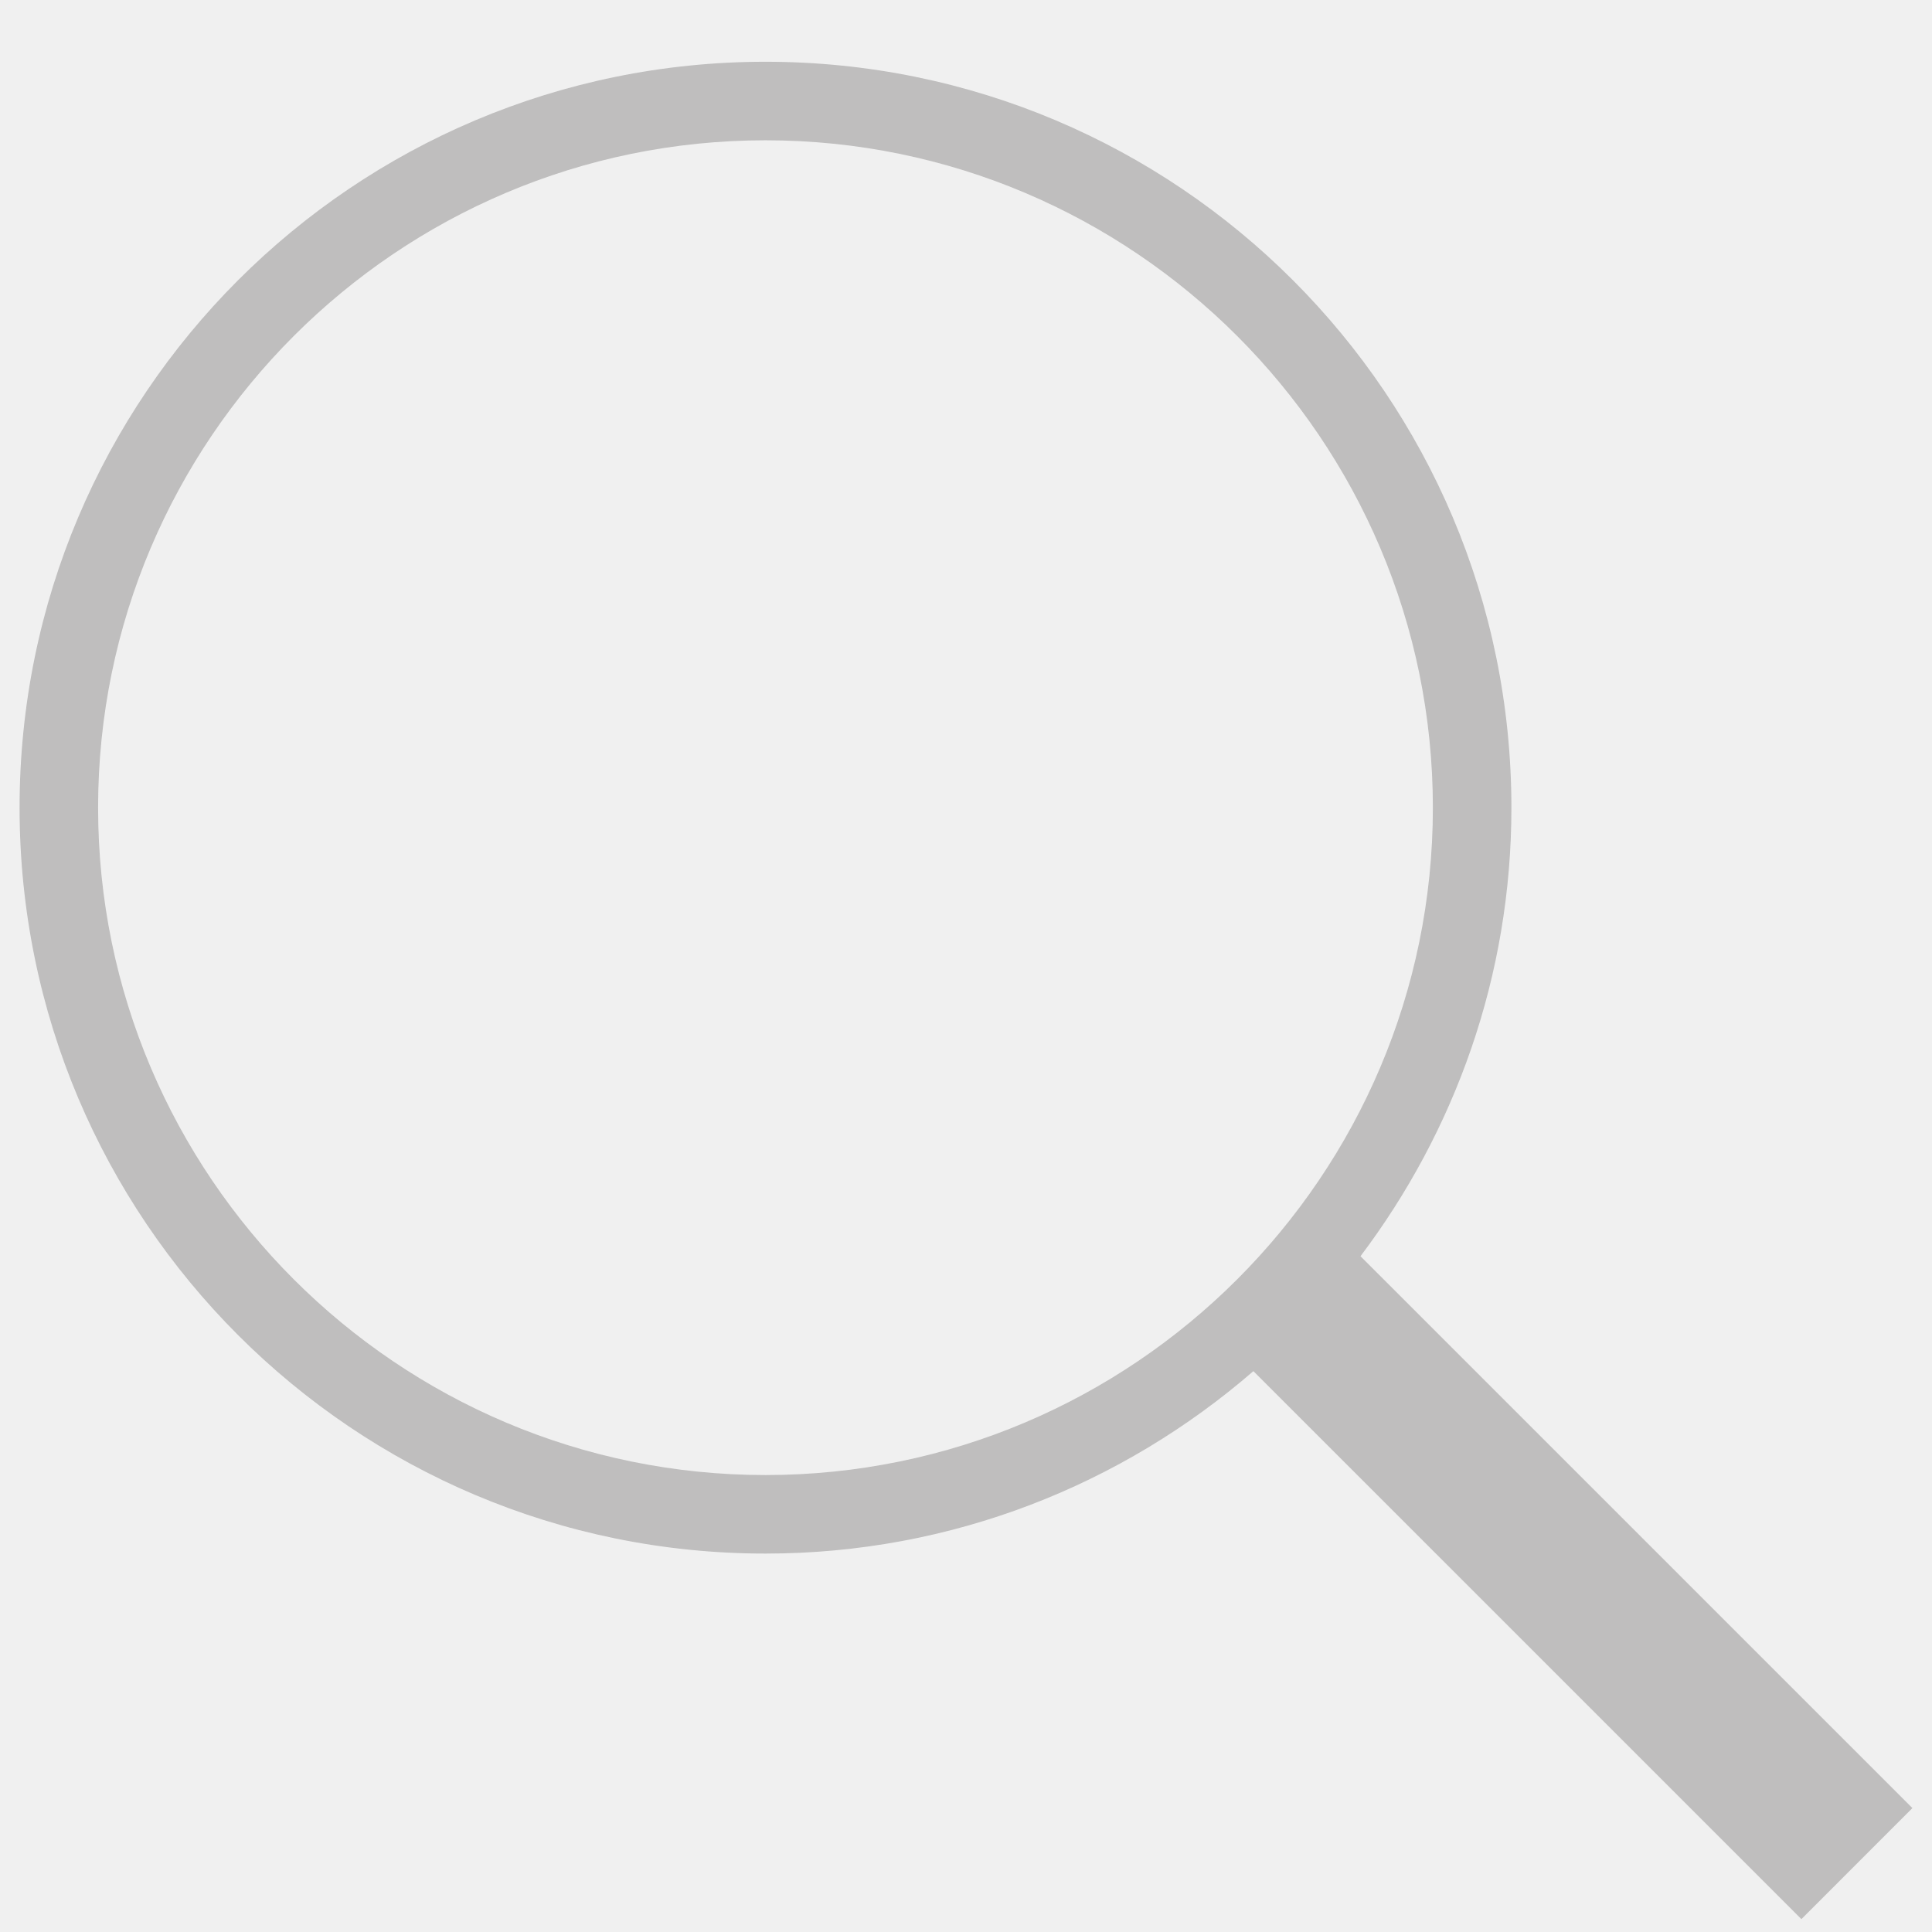
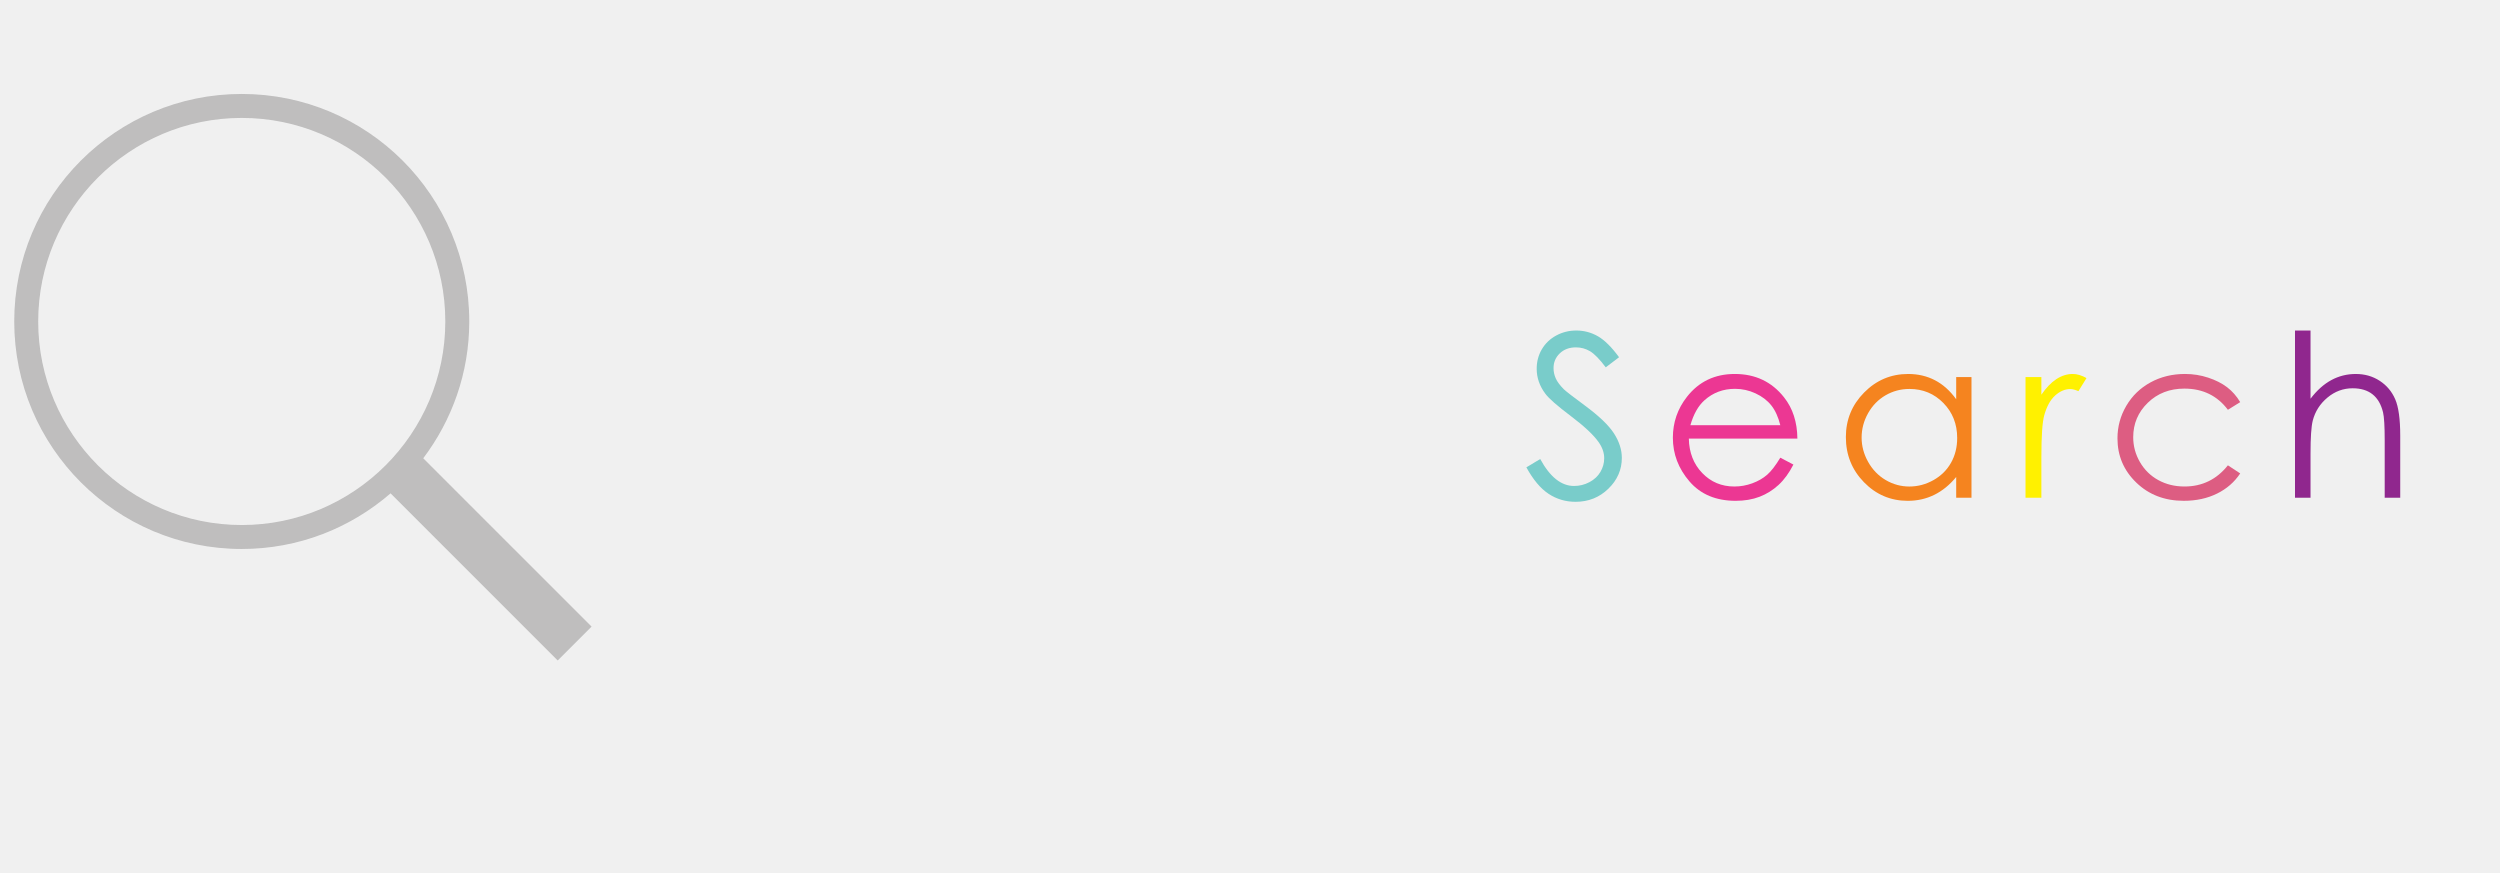
- <svg xmlns="http://www.w3.org/2000/svg" version="1.1" id="Layer_1" x="0px" y="0px" width="150px" height="150px" viewBox="0 0 150 150" enable-background="new 0 0 150 150" xml:space="preserve">
-   <path opacity="0.7" fill="#A9A8A8" d="M44.839,308.666c-24.167,0-45.972-10.271-61.321-26.662  c11.486-3.775,33.344-12.035,36.685-13.538c7.66-3.442,7.671-14.522,7.314-19.125l-0.063-0.843l-0.585-0.604  c-3.918-4.061-6.912-11.163-9.164-21.708l-0.311-1.469l-1.468-0.324c-0.671-0.15-1.935-1.158-3.293-3.521  c-2.416-4.201-3.569-9.811-2.623-12.77c0.562-1.75,1.151-2.081,1.265-2.135c0.247-0.107,0.656,0.062,0.82,0.143l3.429,1.619  l-0.097-3.79c-0.141-5.641-0.04-10.212,0.093-15.175c0.646-24.191,23.036-26.096,29.999-26.096c0.036,0,0.074,0,0.114,0  c6.958,0,29.347,1.912,29.995,26.096c0.155,5.686,0.219,9.989,0.091,15.175l-0.091,3.786l3.425-1.615  c0.165-0.074,0.575-0.25,0.821-0.143c0.114,0.054,0.703,0.385,1.263,2.135c0.945,2.964-0.205,8.574-2.623,12.773  c-1.358,2.359-2.621,3.367-3.29,3.518l-1.47,0.324l-0.314,1.469c-2.243,10.545-5.238,17.647-9.16,21.708l-0.585,0.604l-0.063,0.843  c-0.35,4.603-0.347,15.683,7.323,19.125c3.284,1.474,24.671,9.698,35.527,13.215C91.118,298.262,69.176,308.666,44.839,308.666z" />
-   <polygon fill="#A9A8A8" points="133.253,313.166 96.315,249.188 133.253,185.207 207.132,185.207 244.069,249.188 207.132,313.166   " />
-   <path opacity="0.7" fill="#A9A8A8" d="M-97.712,43.467h-21.777c-2.552,0-5.978-1.603-7.606-3.567l-9.513-11.419  c-1.637-1.955-5.061-3.562-7.612-3.562h-32.471c-2.55,0-5.86,1.688-7.352,3.761l-7.96,11.028c-1.494,2.062-4.806,3.758-7.355,3.758  h-23.595c-5.102,0-9.28,4.169-9.28,9.275v69.582c0,5.1,4.179,9.277,9.28,9.277h125.241c5.107,0,9.279-4.177,9.279-9.277V52.742  C-88.433,47.637-92.605,43.467-97.712,43.467z" />
-   <rect x="-215.998" y="32.253" opacity="0.7" fill="#A9A8A8" width="12.373" height="6.574" />
-   <circle fill="#FFFFFF" cx="-120.904" cy="57.381" r="4.639" />
-   <path fill="#FFFFFF" d="M-160.333,57.027c-15.347,0-27.832,12.482-27.832,27.832c0,15.345,12.485,27.833,27.832,27.833  s27.833-12.488,27.833-27.833C-132.5,69.509-144.987,57.027-160.333,57.027z" />
-   <polygon opacity="0.03" points="173.109,-37.433 169.576,-36.695 159.012,-28.621 " />
-   <polygon fill="#65BC46" points="156.632,-39.876 171.295,-32.079 171.877,-15.484 157.793,-6.682 143.131,-14.475 142.548,-31.072   " />
-   <polygon opacity="0.07" points="167.723,-29.847 153.761,-38.081 156.632,-39.876 171.295,-32.079 " />
-   <polygon opacity="0.12" fill="#FFFFFF" points="171.877,-15.484 168.344,-14.747 167.723,-29.847 171.295,-32.079 " />
-   <polygon opacity="0.03" points="171.877,-15.484 168.344,-14.747 157.793,-6.682 " />
-   <polygon fill="#65BC46" points="171.877,-15.484 171.295,-32.079 185.735,-42.515 " />
-   <polygon opacity="0.12" fill="#FFFFFF" points="171.877,-15.484 171.295,-32.079 185.735,-42.515 " />
-   <polygon fill="#65BC46" points="156.632,-39.876 185.735,-42.515 171.295,-32.079 " />
-   <polygon opacity="0.07" points="156.632,-39.876 185.735,-42.515 171.295,-32.079 " />
-   <polygon opacity="0.03" points="189.847,-49.032 185.975,-47.606 170.837,-49.032 " />
-   <polyline fill="#DE5D83" points="242.406,-26.811 214.24,-51.757 228.285,-51.273 " />
+ <svg xmlns="http://www.w3.org/2000/svg" version="1.1" id="Layer_1" x="0px" y="0px" width="350.945px" height="122.452px" viewBox="-169.833 22 350.945 122.452" enable-background="new -169.833 22 350.945 122.452" xml:space="preserve">
+   <g id="Layer_1_1_" display="none">
+     <polygon display="inline" fill="#FBED27" points="70.074,47.705 65.108,39.103 70.074,30.5 80.009,30.5 84.975,39.103    80.009,47.705  " />
+     <polygon display="inline" fill="#F5841F" points="95.209,59.992 90.241,51.389 95.209,42.787 105.141,42.787 110.105,51.389    105.141,59.992  " />
+     <polygon display="inline" fill="#ED3154" points="105.141,84.227 100.176,75.624 105.141,67.022 115.072,67.022 120.041,75.624    115.072,84.227  " />
+     <polygon display="inline" fill="#A454A0" points="70.075,120.5 65.109,111.896 70.075,103.294 80.009,103.294 84.975,111.896    80.009,120.5  " />
+     <polygon display="inline" fill="#E34A99" points="95.209,108.648 90.241,100.047 95.209,91.445 105.141,91.445 110.105,100.047    105.141,108.648  " />
+     <polygon display="inline" fill="#68CBE1" points="35.008,84.227 30.043,75.623 35.008,67.022 44.942,67.022 49.907,75.623    44.942,84.227  " />
+     <polygon display="inline" fill="#5295CF" points="44.941,108.648 39.975,100.047 44.941,91.445 54.874,91.445 59.84,100.047    54.874,108.648  " />
+     <polygon display="inline" fill="#64BB46" points="44.941,59.992 39.975,51.39 44.941,42.787 54.874,42.787 59.84,51.39    54.874,59.992  " />
+   </g>
+   <g id="Layer_2" display="none">
+     <g display="inline">
+       <polygon fill="#ADADAD" points="-142.994,95.883 -163.311,60.691 -142.994,25.5 -102.359,25.5 -82.043,60.691 -102.359,95.883       " />
+       <polygon fill="#ADADAD" points="-163.311,60.691 -122.677,141.003 -82.043,60.691   " />
+     </g>
+     <polygon display="inline" opacity="0.05" enable-background="new    " points="-163.311,60.691 -122.677,141.003 -118.175,132.107    -150.849,63.664  " />
+     <polyline display="inline" opacity="0.1" fill="#FFFFFF" enable-background="new    " points="-136.667,34.645 -142.994,25.5    -163.311,60.691 -150.849,63.664  " />
+   </g>
  <g>
-     <polygon fill="#DE5D83" points="242.406,-75.734 214.24,-51.757 228.285,-51.273  " />
-     <g>
-       <polygon fill="#DE5D83" points="242.406,-26.811 228.285,-51.273 242.406,-75.734 270.653,-75.734 284.775,-51.273     270.653,-26.811   " />
-       <polygon opacity="0.07" points="235.452,-51.273 248.162,-26.811 242.406,-26.811 228.285,-51.273   " />
-       <polygon opacity="0.12" fill="#FFFFFF" points="242.406,-75.734 248.162,-73.616 235.452,-51.273 228.285,-51.273   " />
-       <polygon opacity="0.03" points="242.406,-75.734 248.162,-73.616 270.653,-75.734   " />
-       <polygon opacity="0.12" fill="#FFFFFF" points="242.406,-75.734 228.285,-51.273 214.24,-51.757   " />
-       <polygon opacity="0.07" points="214.24,-51.757 228.285,-51.273 242.406,-26.811   " />
-     </g>
+     <polygon opacity="0.8" fill="#EC3793" points="230.52,-51.132 250.053,45.106 283.824,144.452 260.338,-1.99  " />
+     <polygon opacity="0.8" fill="#FFF100" points="156.674,-39.8 167.639,-96.307 234.545,-96.309 246.24,-53.546  " />
+     <polygon opacity="0.7" fill="#79CCCA" points="127.678,-96.309 137.855,-76.706 156.674,-39.8 223.693,-76.177 234.545,-96.309     " />
+     <polygon opacity="0.8" fill="#DD5D82" points="223.693,-76.177 234.545,-96.309 260.338,-1.99 255.955,42.194  " />
+     <polygon opacity="0.7" fill="#D91C5C" points="371.143,-15.282 382.391,4.247 387.289,13.927 325.475,4.247 314.293,-15.282  " />
+     <polygon opacity="0.5" fill="#90278E" points="283.824,144.452 255.955,42.194 260.338,-1.99 285.434,89.772 286.906,144.452  " />
+     <polygon opacity="0.7" fill="#F5841F" points="250.053,45.106 206.649,-66.925 223.693,-76.177 230.513,-51.132  " />
+     <polygon opacity="0.7" fill="#EC3793" points="314.293,68.263 336.035,5.774 325.475,4.247 322.689,14.086  " />
+     <polygon opacity="0.7" fill="#F5841F" points="387.289,13.927 306.27,13.927 314.293,-15.282 328.172,-15.282  " />
+     <polyline fill="#79CCCA" points="156.674,-39.8 49.667,-39.8 127.678,-96.309  " />
+     <polygon opacity="0.8" fill="#79CCCA" points="286.906,144.452 314.293,68.263 322.75,13.974 296.766,48.521 290.029,73.04  " />
+     <polygon opacity="0.7" fill="#64BB46" points="286.906,144.452 283.824,144.452 285.434,89.772 296.193,50.606 294.461,69.96    310.455,58.845  " />
+     <polygon opacity="0.7" fill="#FFF100" points="314.293,-15.282 325.475,4.247 310.455,58.845 290.029,73.04  " />
+     <polygon opacity="0.8" fill="#D91C5C" points="371.143,-15.282 376.969,-5.168 381.1,2.006 382.391,4.247 384.76,8.927    387.289,13.927 430.334,13.974  " />
  </g>
-   <polygon opacity="0.03" points="175.35,-69.57 171.478,-68.146 156.356,-69.57 " />
-   <polygon fill="#ED3794" points="166.285,-76.131 190.312,-46.06 169.749,-55.377 " />
-   <polygon fill="#ED3794" points="153.506,-41.997 190.312,-46.06 169.749,-55.377 " />
-   <polygon fill="#ED3794" points="153.506,-41.997 169.749,-55.377 166.285,-76.131 146.575,-83.51 130.334,-70.134 133.796,-49.376   " />
-   <polygon opacity="0.07" points="164.746,-57.246 149.487,-43.501 153.506,-41.997 169.749,-55.377 " />
-   <polygon opacity="0.12" fill="#FFFFFF" points="166.285,-76.131 161.712,-76.156 164.746,-57.246 169.749,-55.377 " />
-   <g opacity="0.9">
-     <polygon opacity="0.11" fill="#FFFFFF" points="166.285,-76.131 169.749,-55.377 190.312,-46.06  " />
-     <polygon opacity="0.07" points="153.506,-41.997 190.312,-46.06 169.749,-55.377  " />
+   <path display="none" opacity="0.8" fill="#FFF100" d="M8.244,84.936l3.032-21.174h0.344l8.607,17.373l8.525-17.373h0.339  l3.047,21.174h-2.075l-2.092-15.143l-7.487,15.143h-0.541l-7.576-15.258l-2.08,15.258H8.244z" />
+   <path display="none" fill="#64BB46" d="M54.813,69.274v15.661h-1.987v-2.692c-0.844,1.027-1.792,1.8-2.843,2.317  c-1.051,0.519-2.2,0.777-3.447,0.777c-2.217,0-4.109-0.804-5.678-2.41c-1.569-1.607-2.354-3.562-2.354-5.866  c0-2.255,0.792-4.184,2.375-5.786s3.488-2.404,5.714-2.404c1.286,0,2.449,0.273,3.491,0.82c1.041,0.547,1.955,1.368,2.742,2.461  v-2.879H54.813z M46.759,70.815c-1.122,0-2.157,0.276-3.105,0.826c-0.949,0.552-1.704,1.326-2.265,2.323  c-0.561,0.996-0.841,2.051-0.841,3.163c0,1.102,0.283,2.156,0.848,3.163c0.565,1.006,1.325,1.79,2.279,2.351s1.977,0.841,3.07,0.841  c1.102,0,2.147-0.278,3.134-0.834c0.987-0.557,1.747-1.309,2.279-2.257c0.531-0.949,0.798-2.018,0.798-3.207  c0-1.811-0.597-3.326-1.791-4.542C49.973,71.423,48.503,70.815,46.759,70.815z" />
+   <path display="none" opacity="0.8" fill="#D81D34" d="M62.618,69.274h2.015v2.879c0.795-1.094,1.711-1.914,2.747-2.461  c1.035-0.547,2.19-0.82,3.466-0.82c2.224,0,4.126,0.801,5.707,2.404c1.582,1.603,2.373,3.531,2.373,5.786  c0,2.304-0.783,4.259-2.352,5.866c-1.566,1.606-3.457,2.41-5.671,2.41c-1.248,0-2.393-0.259-3.438-0.777  c-1.045-0.518-1.989-1.29-2.833-2.317v8.421h-2.015V69.274z M70.678,70.815c-1.742,0-3.209,0.608-4.401,1.826  c-1.192,1.216-1.788,2.732-1.788,4.542c0,1.189,0.266,2.258,0.797,3.207c0.531,0.948,1.292,1.7,2.283,2.257  c0.991,0.556,2.037,0.834,3.137,0.834c1.082,0,2.099-0.28,3.052-0.841c0.952-0.561,1.711-1.345,2.277-2.351  c0.564-1.007,0.847-2.062,0.847-3.163c0-1.112-0.279-2.167-0.84-3.163c-0.56-0.997-1.314-1.771-2.262-2.323  C72.832,71.091,71.798,70.815,70.678,70.815z" />
+   <path opacity="0.7" fill="#A9A8A8" enable-background="new    " d="M-86.79,109.962l-23.631-23.63  c4.038-5.349,6.462-11.987,6.462-19.205c0-17.639-14.297-31.937-31.938-31.937c-17.636,0-31.937,14.299-31.937,31.938  c0,17.638,14.301,31.937,31.938,31.937c7.996,0,15.286-2.958,20.891-7.812l23.462,23.463L-86.79,109.962z M-164.472,67.128  c0-15.757,12.818-28.575,28.575-28.575c15.755,0,28.576,12.818,28.576,28.575c0,15.758-12.821,28.575-28.576,28.575  C-151.654,95.701-164.472,82.886-164.472,67.128z" />
+   <path fill="#79CCCA" d="M44.436,87.604l1.945-1.167c1.37,2.521,2.952,3.782,4.747,3.782c0.768,0,1.489-0.18,2.164-0.537  c0.674-0.358,1.188-0.838,1.541-1.44c0.353-0.602,0.529-1.239,0.529-1.914c0-0.768-0.26-1.52-0.778-2.257  c-0.716-1.017-2.023-2.241-3.922-3.674c-1.909-1.441-3.097-2.484-3.564-3.128c-0.809-1.079-1.214-2.246-1.214-3.502  c0-0.996,0.239-1.904,0.716-2.724c0.478-0.82,1.149-1.466,2.016-1.938c0.867-0.472,1.808-0.708,2.825-0.708  c1.079,0,2.088,0.267,3.027,0.801c0.939,0.535,1.932,1.518,2.98,2.95l-1.868,1.417c-0.861-1.142-1.595-1.894-2.202-2.257  c-0.607-0.363-1.269-0.545-1.985-0.545c-0.923,0-1.678,0.28-2.265,0.84c-0.586,0.561-0.879,1.25-0.879,2.07  c0,0.498,0.104,0.98,0.312,1.447c0.208,0.467,0.586,0.975,1.136,1.526c0.301,0.29,1.287,1.053,2.957,2.287  c1.982,1.463,3.341,2.766,4.078,3.907c0.736,1.142,1.105,2.288,1.105,3.439c0,1.66-0.63,3.103-1.891,4.327s-2.794,1.837-4.599,1.837  c-1.391,0-2.651-0.371-3.782-1.113C46.433,90.59,45.391,89.347,44.436,87.604z" />
+   <path fill="#EC3793" d="M80.083,86.249l1.837,0.966c-0.603,1.183-1.299,2.138-2.088,2.863c-0.789,0.727-1.678,1.279-2.664,1.658  c-0.986,0.378-2.103,0.567-3.349,0.567c-2.763,0-4.923-0.905-6.481-2.716c-1.558-1.811-2.337-3.857-2.337-6.141  c0-2.147,0.66-4.062,1.979-5.742c1.672-2.139,3.91-3.207,6.714-3.207c2.887,0,5.193,1.095,6.917,3.284  c1.225,1.546,1.848,3.477,1.869,5.79H67.242c0.042,1.967,0.67,3.579,1.886,4.837s2.717,1.887,4.504,1.887  c0.862,0,1.701-0.149,2.517-0.449c0.815-0.3,1.509-0.698,2.08-1.194S79.418,87.355,80.083,86.249z M80.083,81.688  c-0.29-1.161-0.714-2.091-1.271-2.786c-0.556-0.694-1.291-1.255-2.205-1.68c-0.914-0.426-1.875-0.639-2.882-0.639  c-1.663,0-3.091,0.534-4.286,1.604c-0.873,0.777-1.533,1.945-1.979,3.501H80.083z" />
+   <path fill="#F5841F" d="M106.92,74.934v16.934h-2.146v-2.91c-0.914,1.11-1.938,1.945-3.074,2.506c-1.137,0.56-2.379,0.84-3.729,0.84  c-2.396,0-4.443-0.869-6.14-2.606c-1.696-1.738-2.545-3.853-2.545-6.343c0-2.438,0.856-4.524,2.567-6.257  c1.713-1.733,3.772-2.6,6.18-2.6c1.391,0,2.648,0.296,3.774,0.887s2.114,1.478,2.966,2.662v-3.113H106.92z M98.213,76.6  c-1.213,0-2.332,0.298-3.359,0.894c-1.025,0.597-1.842,1.433-2.448,2.511s-0.909,2.219-0.909,3.421c0,1.191,0.306,2.332,0.917,3.42  c0.612,1.088,1.433,1.936,2.464,2.542s2.139,0.909,3.32,0.909c1.191,0,2.32-0.301,3.389-0.901c1.067-0.602,1.889-1.415,2.464-2.44  c0.575-1.026,0.862-2.183,0.862-3.468c0-1.958-0.645-3.596-1.936-4.912C101.688,77.258,100.099,76.6,98.213,76.6z" />
+   <path fill="#FFF100" d="M114.505,74.934h2.226v2.474c0.664-0.975,1.365-1.703,2.102-2.187c0.736-0.482,1.504-0.724,2.303-0.724  c0.603,0,1.246,0.192,1.931,0.576l-1.136,1.836c-0.457-0.196-0.841-0.295-1.152-0.295c-0.727,0-1.427,0.298-2.102,0.895  c-0.674,0.597-1.188,1.523-1.541,2.778c-0.27,0.965-0.404,2.916-0.404,5.853v5.728h-2.226V74.934z" />
+   <path fill="#DD5D82" d="M144.643,78.451l-1.728,1.074c-1.492-1.982-3.529-2.973-6.11-2.973c-2.062,0-3.774,0.664-5.138,1.99  s-2.044,2.938-2.044,4.835c0,1.233,0.313,2.395,0.94,3.482s1.487,1.933,2.58,2.534c1.094,0.601,2.319,0.901,3.677,0.901  c2.487,0,4.52-0.99,6.095-2.973l1.728,1.137c-0.81,1.219-1.896,2.164-3.261,2.836s-2.918,1.008-4.662,1.008  c-2.677,0-4.897-0.851-6.661-2.553c-1.765-1.701-2.646-3.771-2.646-6.21c0-1.64,0.413-3.162,1.238-4.568  c0.824-1.406,1.958-2.503,3.4-3.291c1.442-0.789,3.056-1.184,4.841-1.184c1.12,0,2.202,0.171,3.245,0.514s1.927,0.789,2.653,1.338  C143.517,76.9,144.134,77.601,144.643,78.451z" />
+   <path fill="#90278E" d="M152.335,68.397h2.18v9.572c0.882-1.162,1.852-2.031,2.91-2.607s2.205-0.864,3.439-0.864  c1.267,0,2.39,0.322,3.37,0.965c0.98,0.643,1.704,1.507,2.171,2.591c0.468,1.084,0.701,2.783,0.701,5.098v8.716h-2.18V83.79  c0-1.95-0.077-3.253-0.233-3.907c-0.27-1.12-0.76-1.963-1.471-2.529c-0.711-0.564-1.642-0.848-2.794-0.848  c-1.317,0-2.498,0.436-3.541,1.308s-1.73,1.95-2.062,3.237c-0.207,0.83-0.311,2.366-0.311,4.607v6.21h-2.18V68.397z" />
+   <g display="none">
+     <path display="inline" opacity="0.7" fill="#A9A8A8" enable-background="new    " d="M-70.921,52.624H-86.54   c-1.83,0-4.287-1.15-5.455-2.559l-6.823-8.19c-1.174-1.402-3.629-2.555-5.459-2.555h-23.289c-1.829,0-4.203,1.211-5.273,2.698   l-5.709,7.909c-1.071,1.479-3.447,2.696-5.275,2.696h-16.922c-3.66,0-6.656,2.99-6.656,6.651v49.905   c0,3.658,2.997,6.653,6.656,6.653h89.823c3.663,0,6.655-2.995,6.655-6.653V59.276C-64.266,55.614-67.258,52.624-70.921,52.624z" />
+     <rect x="-155.756" y="44.581" display="inline" opacity="0.7" fill="#A9A8A8" enable-background="new    " width="8.874" height="4.715" />
+     <circle display="inline" fill="#FFFFFF" cx="-87.554" cy="62.603" r="3.327" />
+     <path display="inline" fill="#FFFFFF" d="M-115.833,62.348c-11.007,0-19.961,8.952-19.961,19.961   c0,11.006,8.955,19.962,19.961,19.962c11.007,0,19.962-8.956,19.962-19.962C-95.872,71.301-104.826,62.348-115.833,62.348z" />
  </g>
-   <polygon opacity="0.02" points="213.028,-40.146 221.153,-28.68 210.249,-2.623 " />
-   <polygon fill="#FBEE29" points="205.121,-6.561 219.99,-30.579 248.221,-29.712 261.588,-4.828 246.723,19.189 218.487,18.321 " />
-   <polygon fill="#FBEE29" points="248.259,-29.512 220.027,-30.377 213.809,-42.98 " />
-   <polygon opacity="0.03" points="248.259,-29.512 220.027,-30.377 213.809,-42.98 " />
-   <polygon fill="#FBEE29" points="213.809,-42.98 220.027,-30.377 205.158,-6.361 " />
-   <polygon opacity="0.02" points="220.027,-30.377 223.42,-24.064 251.186,-24.064 248.259,-29.512 " />
-   <polyline opacity="0.1" fill="none" stroke="#FFFFFF" stroke-width="6" stroke-miterlimit="10" points="218.487,18.321   207.922,-1.347 223.42,-24.064 " />
-   <g>
-     <polygon opacity="0.08" fill="#FFFFFF" points="223.42,-24.064 207.883,-1.291 205.158,-6.361 220.027,-30.377  " />
-     <polygon opacity="0.11" fill="#FFFFFF" points="213.809,-42.98 220.027,-30.377 205.158,-6.361  " />
-   </g>
-   <polygon fill="#F6851F" points="198.249,-3.171 207.513,-19.216 198.249,-35.262 179.721,-35.262 170.457,-19.216 179.721,-3.171   " />
-   <polygon fill="#F6851F" points="207.513,-19.216 206.231,-43.161 198.249,-35.262 " />
-   <polygon opacity="0.07" points="207.513,-19.216 206.231,-43.161 198.249,-35.262 " />
-   <polygon fill="#F6851F" points="179.721,-35.262 206.231,-43.161 198.249,-35.262 " />
-   <polygon opacity="0.03" points="179.721,-35.262 206.231,-43.161 198.249,-35.262 " />
-   <polygon fill="#EE3255" points="196.318,-61.877 203.996,-44.462 195.512,-47.194 " />
-   <polygon fill="#EE3255" points="182.391,-40.55 203.996,-44.462 195.512,-47.194 " />
-   <g>
-     <polygon fill="#EE3255" points="184.005,-69.919 196.318,-61.877 195.512,-47.194 182.391,-40.55 170.078,-48.591 170.884,-63.275     " />
-     <polygon opacity="0.03" points="196.318,-61.877 203.996,-44.462 195.512,-47.194  " />
-     <polygon opacity="0.07" points="182.391,-40.55 203.996,-44.462 195.512,-47.194  " />
-   </g>
-   <polygon fill="#79CDCB" points="229.682,-72.796 206.945,-63.784 184.211,-72.796 184.211,-90.825 206.945,-99.837 229.682,-90.825   " />
-   <polygon fill="#79CDCB" points="184.211,-72.796 206.946,-47.956 206.945,-63.784 " />
-   <polygon opacity="0.03" points="184.211,-72.416 206.946,-47.573 206.945,-63.401 " />
-   <polygon fill="#79CDCB" points="229.682,-72.796 206.946,-47.956 206.945,-63.784 " />
-   <polygon opacity="0.07" points="229.682,-72.796 206.946,-47.956 206.945,-63.784 " />
-   <polygon opacity="0.02" points="217.889,-60.971 222.732,-64.278 222.245,-76.054 " />
-   <polygon fill="#A25BA4" points="219.667,-75.258 222.001,-63.706 233.173,-59.949 242.01,-67.747 239.678,-79.299 228.505,-83.054   " />
-   <polygon fill="#A25BA4" points="233.215,-60.022 222.046,-63.777 217.785,-59.75 " />
-   <polygon opacity="0.12" points="233.215,-60.022 222.046,-63.777 217.785,-59.75 " />
-   <polygon fill="#A25BA4" points="217.785,-59.75 222.046,-63.777 219.71,-75.33 " />
-   <polygon opacity="0.12" points="222.046,-63.777 224.288,-65.756 235.15,-61.729 233.215,-60.022 " />
-   <polygon opacity="0.07" points="224.288,-65.756 221.513,-76.919 219.71,-75.33 222.046,-63.777 " />
-   <polygon opacity="0.09" points="217.785,-59.75 222.046,-63.777 219.71,-75.33 " />
-   <path opacity="0.7" fill="#A9A8A8" d="M148.479,140.38l-42.851-42.848c7.322-9.7,11.717-21.737,11.717-34.825  c0-31.985-25.926-57.912-57.913-57.912C27.451,4.796,1.52,30.723,1.52,62.708c0,31.983,25.932,57.911,57.913,57.911  c14.5,0,27.719-5.363,37.881-14.165L139.86,149L148.479,140.38z M7.616,62.708c0-28.572,23.243-51.816,51.816-51.816  c28.569,0,51.816,23.244,51.816,51.816c0,28.574-23.247,51.815-51.816,51.815C30.859,114.522,7.616,91.282,7.616,62.708z" />
+   <path display="none" fill="#64BB46" d="M46.284,69.669h4.408c2.528,0,4.233,0.11,5.116,0.331c1.264,0.311,2.297,0.951,3.1,1.919  c0.803,0.968,1.204,2.184,1.204,3.648c0,1.475-0.392,2.691-1.174,3.649s-1.86,1.603-3.235,1.934  c-1.003,0.241-2.879,0.361-5.627,0.361h-1.58v10.292h-2.212V69.669z M48.496,71.835v7.508l3.746,0.045  c1.515,0,2.624-0.137,3.326-0.412s1.254-0.721,1.655-1.337c0.4-0.616,0.602-1.304,0.602-2.065c0-0.74-0.201-1.418-0.602-2.034  c-0.401-0.616-0.931-1.054-1.588-1.314s-1.733-0.391-3.228-0.391H48.496z" />
+   <path display="none" fill="#D81D3C" d="M75.329,75.01c2.521,0,4.612,0.914,6.271,2.739c1.507,1.665,2.261,3.636,2.261,5.913  c0,2.287-0.797,4.286-2.39,5.996c-1.593,1.711-3.64,2.565-6.142,2.565c-2.513,0-4.565-0.854-6.158-2.565  c-1.593-1.71-2.389-3.709-2.389-5.996c0-2.267,0.753-4.232,2.261-5.898C70.701,75.928,72.796,75.01,75.329,75.01z M75.321,77.072  c-1.752,0-3.257,0.646-4.516,1.94c-1.258,1.294-1.887,2.858-1.887,4.694c0,1.185,0.286,2.287,0.86,3.311s1.349,1.813,2.325,2.37  s2.049,0.835,3.217,0.835c1.167,0,2.239-0.278,3.216-0.835s1.752-1.347,2.326-2.37c0.573-1.023,0.86-2.126,0.86-3.311  c0-1.836-0.632-3.4-1.896-4.694S77.062,77.072,75.321,77.072z" />
+   <path display="none" fill="#F5841F" d="M99.379,77.223l-1.355,1.398c-1.127-1.093-2.227-1.64-3.303-1.64  c-0.684,0-1.27,0.226-1.758,0.677s-0.732,0.979-0.732,1.58c0,0.532,0.201,1.039,0.604,1.52c0.402,0.492,1.246,1.068,2.533,1.73  c1.568,0.812,2.635,1.596,3.197,2.348c0.553,0.763,0.828,1.62,0.828,2.573c0,1.344-0.471,2.482-1.416,3.415  c-0.945,0.934-2.125,1.399-3.541,1.399c-0.945,0-1.846-0.205-2.705-0.616s-1.57-0.979-2.133-1.7l1.324-1.505  c1.076,1.214,2.217,1.82,3.424,1.82c0.844,0,1.562-0.271,2.156-0.812s0.891-1.179,0.891-1.911c0-0.602-0.197-1.138-0.588-1.609  c-0.393-0.462-1.277-1.044-2.654-1.746c-1.479-0.762-2.483-1.515-3.017-2.257c-0.532-0.742-0.799-1.59-0.799-2.543  c0-1.244,0.424-2.277,1.274-3.1c0.848-0.822,1.92-1.234,3.217-1.234C96.334,75.01,97.852,75.748,99.379,77.223z" />
+   <path display="none" fill="#79CCCA" d="M108.335,69.353h2.107v6.079h3.34v1.82h-3.34v14.551h-2.107V77.252h-2.873v-1.82h2.873  V69.353z" />
</svg>
